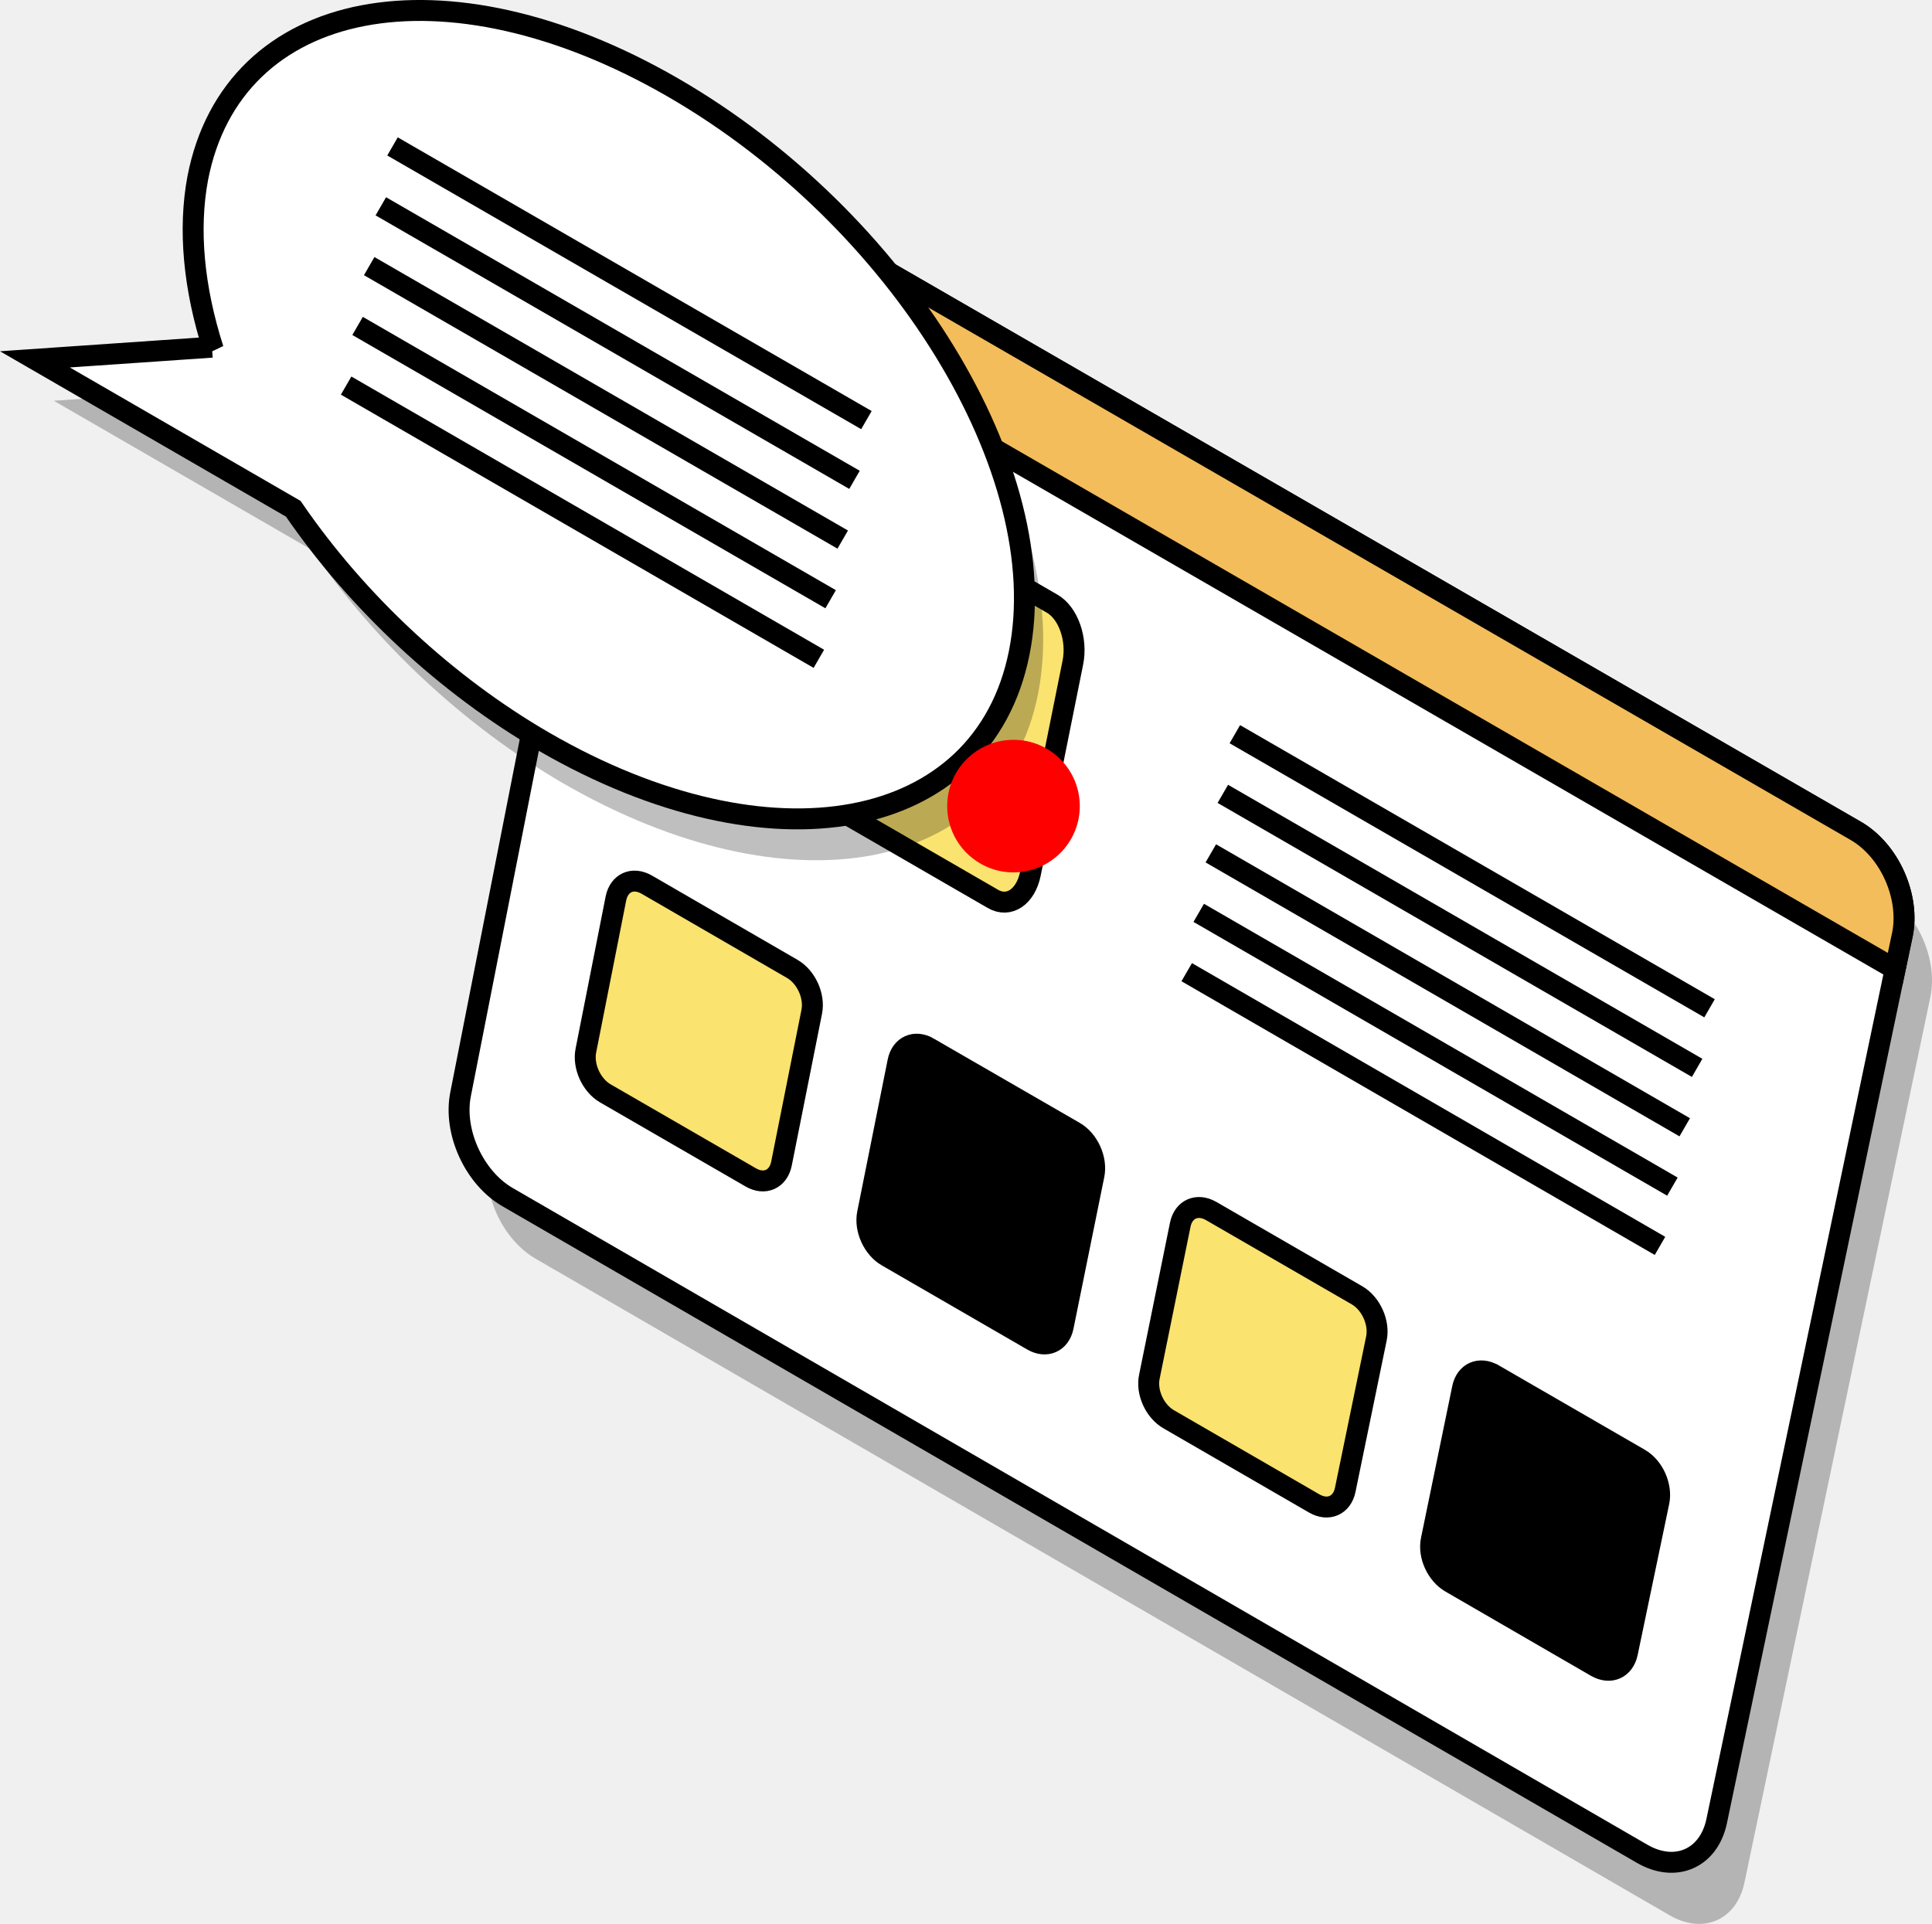
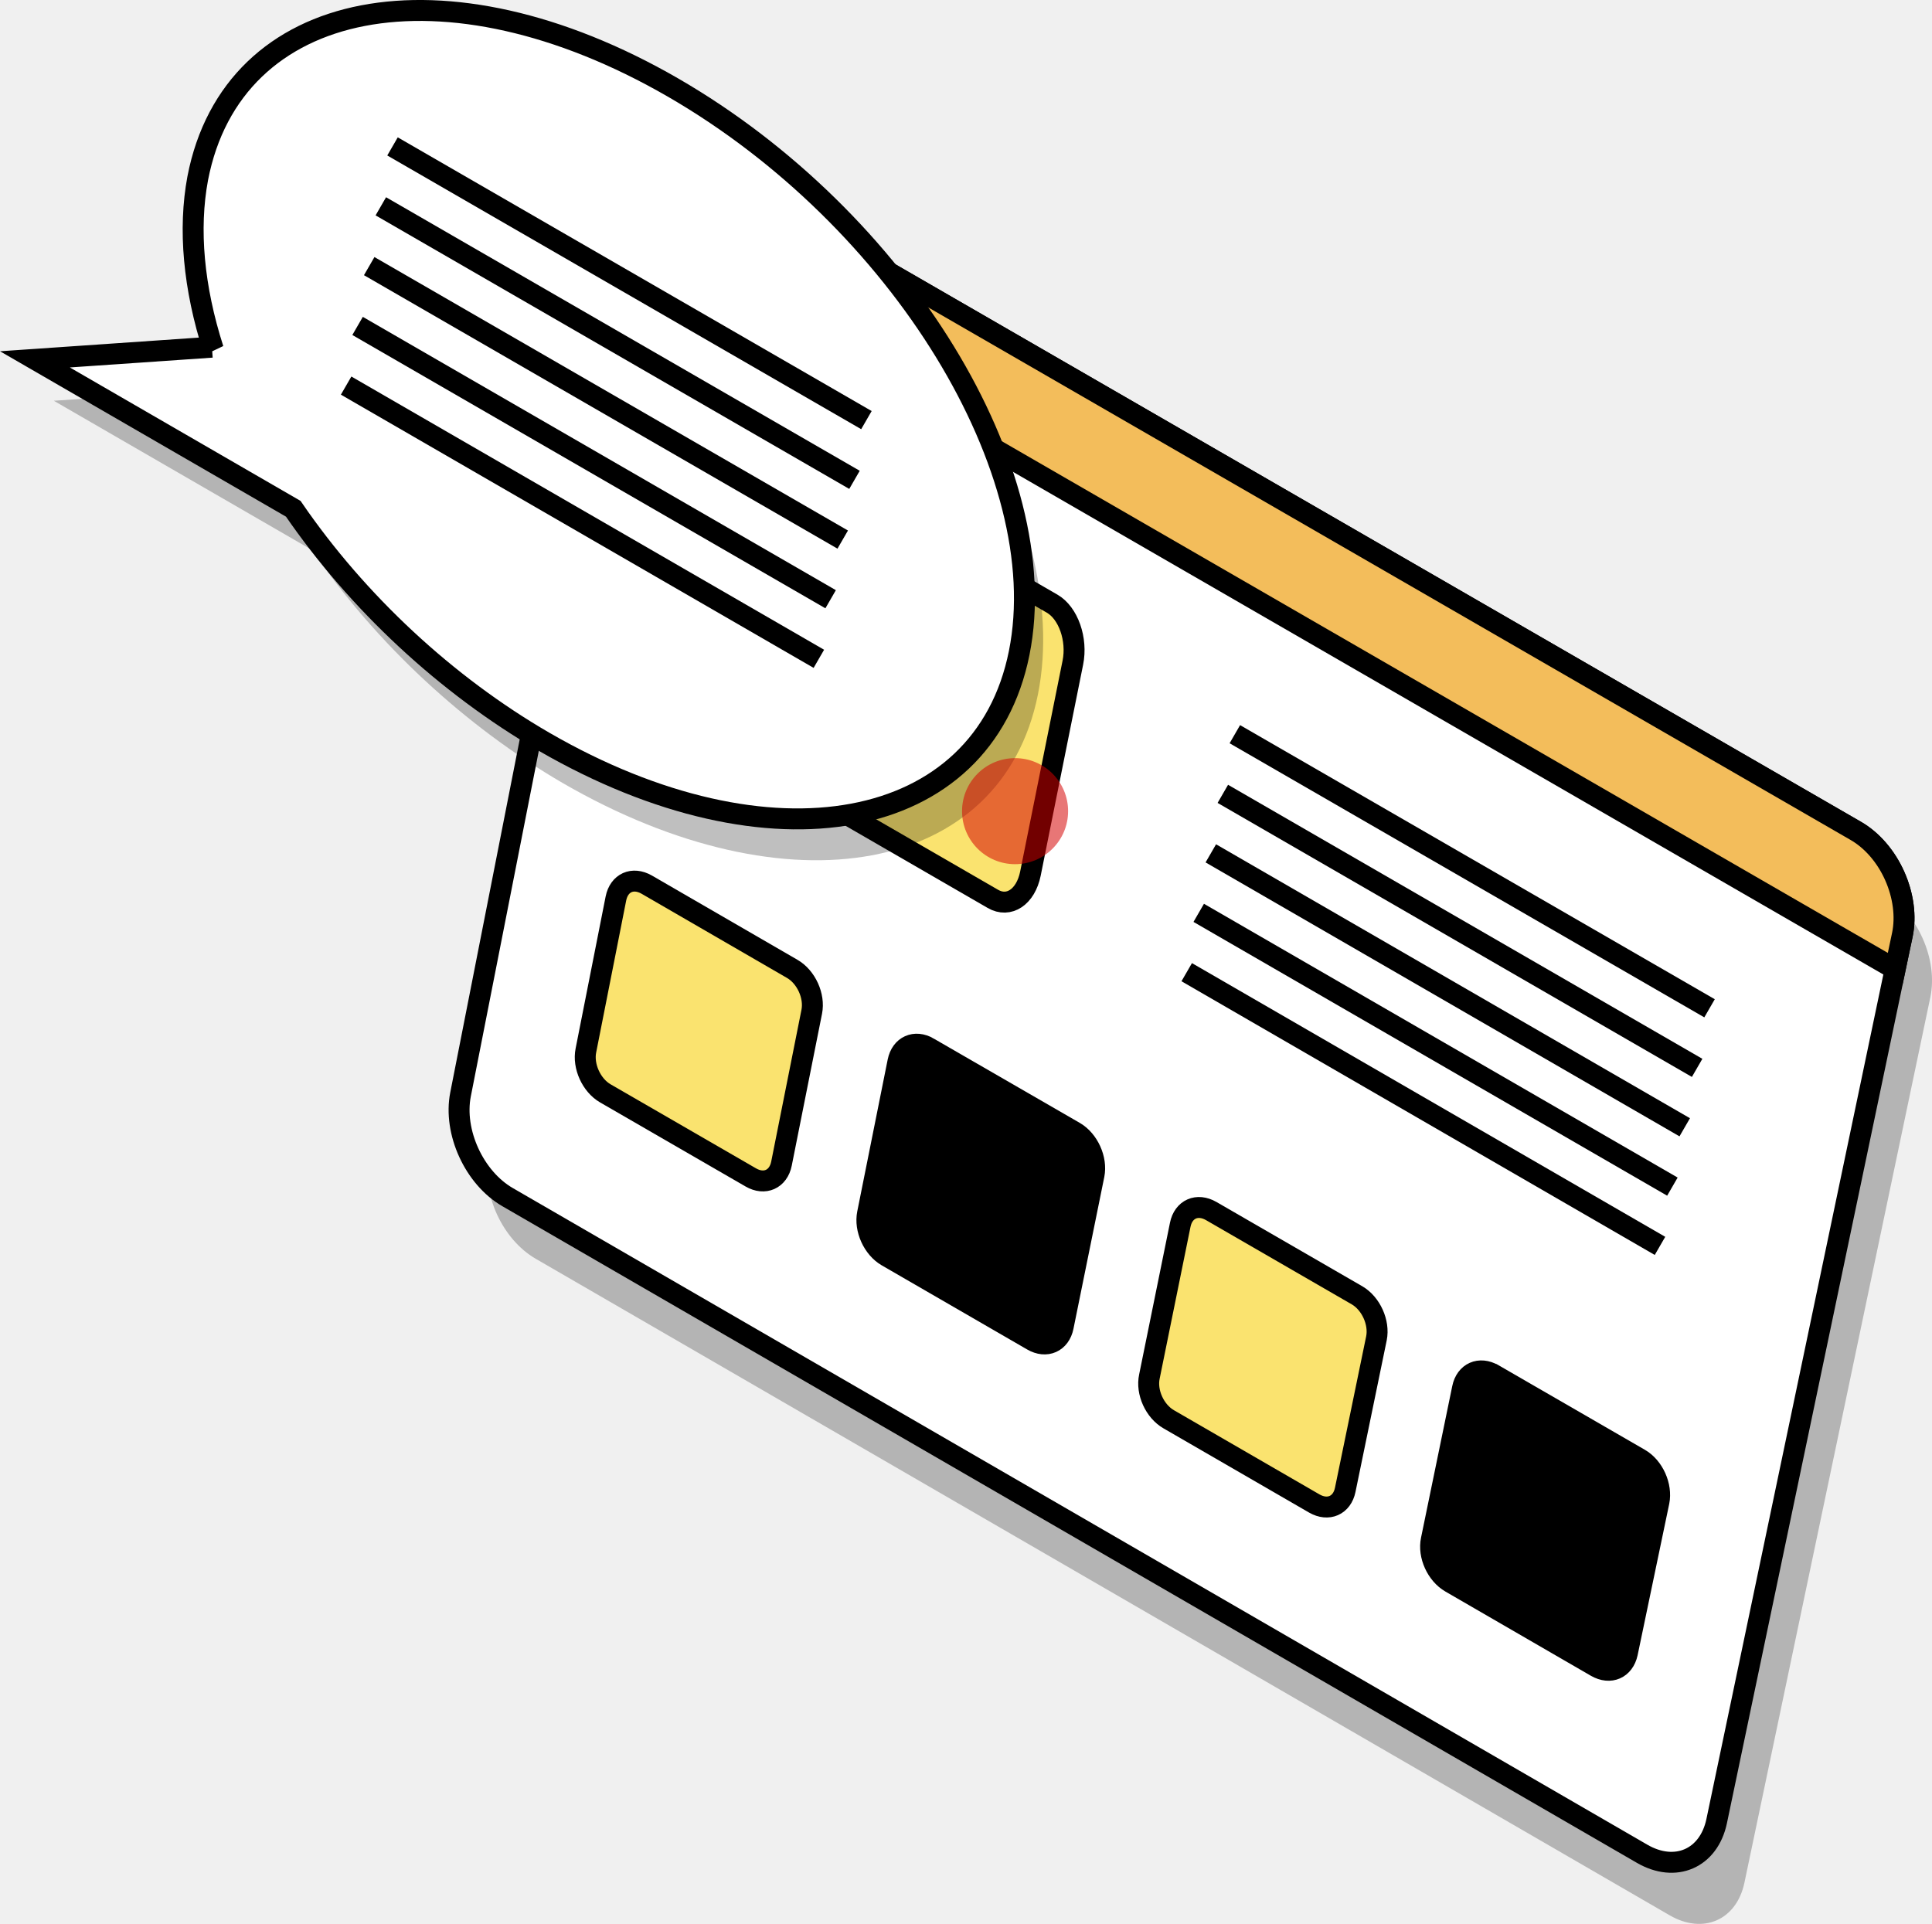
<svg xmlns="http://www.w3.org/2000/svg" width="24.448mm" height="24.349mm" viewBox="0 0 24.448 24.349" version="1.1" id="svg1">
  <defs id="defs1" />
  <path id="path1037" style="fill:#000000;fill-opacity:0.25;stroke:none;stroke-width:0.265;stroke-linecap:round;stroke-dasharray:none" d="m 9.347,2.937 14.491,8.368 c 0.425,0.246 0.689,0.836 0.589,1.316 l -2.353,11.208 c -0.1,0.472 -0.522,0.656 -0.944,0.412 L 6.779,15.931 C 6.357,15.687 6.09,15.105 6.185,14.631 L 8.403,3.366 C 8.498,2.884 8.92,2.691 9.347,2.937 Z" />
  <path id="path1038" style="fill:#ffffff;stroke:#000000;stroke-width:0.265;stroke-linecap:round;stroke-dasharray:none" d="m 8.988,2.145 14.493,8.369 c 0.427,0.246 0.692,0.836 0.592,1.317 l -2.35,11.218 c -0.1,0.473 -0.522,0.657 -0.944,0.412 L 6.423,15.151 C 6.001,14.907 5.734,14.325 5.828,13.85 L 8.046,2.575 C 8.141,2.092 8.563,1.9 8.988,2.145 Z" />
  <path id="path1039" style="fill:#f3bd5b;fill-opacity:1;stroke:#000000;stroke-width:0.265;stroke-linecap:round;stroke-dasharray:none" d="M 8.988,2.145 C 8.783,2.027 8.568,2.006 8.393,2.087 8.216,2.168 8.091,2.343 8.046,2.575 l -0.087,0.437 16.022,9.254 0.092,-0.435 c 0.048,-0.231 0.013,-0.499 -0.097,-0.746 -0.11,-0.247 -0.287,-0.452 -0.495,-0.571 z" />
  <path id="path1040" style="fill:#fae36f;fill-opacity:1;stroke:#000000;stroke-width:0.265;stroke-linecap:round;stroke-dasharray:none" d="m 9.39,5.373 3.924,2.267 c 0.205,0.118 0.322,0.452 0.262,0.747 l -0.537,2.671 c -0.06,0.294 -0.272,0.436 -0.475,0.318 L 8.651,9.114 C 8.446,8.997 8.328,8.664 8.386,8.37 L 8.915,5.694 C 8.975,5.398 9.188,5.255 9.39,5.373 Z" />
  <path id="path1041" style="fill:#fae36f;stroke:#000000;stroke-width:0.265;stroke-linecap:round;stroke-dasharray:none" d="m 8.184,11.196 1.841,1.066 c 0.177,0.102 0.287,0.344 0.247,0.543 L 9.889,14.727 C 9.849,14.926 9.675,15.003 9.5,14.901 L 7.659,13.837 C 7.484,13.735 7.374,13.494 7.414,13.295 l 0.38,-1.924 c 0.04,-0.199 0.212,-0.277 0.39,-0.175 z" />
  <path id="path1042" style="stroke:#000000;stroke-width:0.265;stroke-linecap:round;stroke-dasharray:none" d="m 11.753,13.261 1.846,1.066 c 0.175,0.102 0.285,0.344 0.245,0.543 l -0.39,1.921 c -0.04,0.198 -0.215,0.275 -0.39,0.173 l -1.841,-1.065 c -0.175,-0.102 -0.285,-0.343 -0.245,-0.542 l 0.385,-1.922 c 0.04,-0.199 0.215,-0.277 0.39,-0.175 z" />
  <path id="path1043" style="fill:#fae36f;stroke:#000000;stroke-width:0.265;stroke-linecap:round;stroke-dasharray:none" d="m 15.327,15.327 1.846,1.067 c 0.175,0.102 0.285,0.344 0.245,0.543 l -0.395,1.918 c -0.04,0.198 -0.215,0.275 -0.392,0.173 l -1.841,-1.065 C 14.612,17.861 14.502,17.619 14.545,17.421 l 0.39,-1.92 c 0.04,-0.199 0.215,-0.276 0.392,-0.174 z" />
  <path id="path1044" style="stroke:#000000;stroke-width:0.265;stroke-linecap:round;stroke-dasharray:none" d="m 18.9,17.395 1.848,1.068 c 0.177,0.102 0.285,0.344 0.245,0.543 l -0.4,1.916 c -0.043,0.198 -0.217,0.274 -0.395,0.172 l -1.841,-1.066 c -0.177,-0.102 -0.287,-0.343 -0.245,-0.541 l 0.395,-1.918 c 0.04,-0.199 0.217,-0.276 0.392,-0.174 z" />
  <path style="fill:none;stroke:#000000;stroke-width:0.265;stroke-linecap:butt;stroke-linejoin:miter;stroke-dasharray:none;stroke-opacity:1" d="m 15.626,9.292 6.007,3.469" id="path1045" />
  <path style="fill:none;stroke:#000000;stroke-width:0.265;stroke-linecap:butt;stroke-linejoin:miter;stroke-dasharray:none;stroke-opacity:1" d="m 15.474,10.047 6.002,3.468" id="path1046" />
  <path style="fill:none;stroke:#000000;stroke-width:0.265;stroke-linecap:butt;stroke-linejoin:miter;stroke-dasharray:none;stroke-opacity:1" d="m 15.322,10.8 5.997,3.467" id="path1047" />
  <path style="fill:none;stroke:#000000;stroke-width:0.265;stroke-linecap:butt;stroke-linejoin:miter;stroke-dasharray:none;stroke-opacity:1" d="m 15.169,11.553 5.994,3.465" id="path1048" />
  <path style="fill:none;stroke:#000000;stroke-width:0.265;stroke-linecap:butt;stroke-linejoin:miter;stroke-dasharray:none;stroke-opacity:1" d="m 15.017,12.304 5.989,3.464" id="path1049" />
  <path id="path1050" style="fill:#000000;fill-opacity:0.25;stroke:none;stroke-width:0.265;stroke-linecap:round;stroke-dasharray:none" d="M 8.753,1.635 C 5.876,-0.027 3.184,0.491 2.741,2.783 2.622,3.426 2.689,4.166 2.939,4.945 L 2.921,4.919 0.681,5.072 3.95,6.962 c 0.809,1.184 1.936,2.23 3.172,2.949 2.862,1.655 5.555,1.157 6.012,-1.121 C 13.593,6.504 11.633,3.297 8.753,1.635 Z" />
  <path id="path1051" style="fill:#ffffff;stroke:#000000;stroke-width:0.265;stroke-linecap:round;stroke-dasharray:none" d="M 8.513,1.106 C 5.634,-0.556 2.944,-0.037 2.502,2.257 2.382,2.9 2.449,3.64 2.699,4.42 l -0.017,-0.026 -2.24,0.154 3.269,1.891 c 0.812,1.185 1.936,2.231 3.174,2.949 2.862,1.655 5.555,1.156 6.012,-1.124 C 13.356,5.977 11.393,2.769 8.513,1.106 Z" />
  <path style="fill:none;stroke:#000000;stroke-width:0.265;stroke-linecap:butt;stroke-linejoin:miter;stroke-dasharray:none;stroke-opacity:1" d="m 4.967,1.853 5.997,3.464" id="path1052" />
  <path style="fill:none;stroke:#000000;stroke-width:0.265;stroke-linecap:butt;stroke-linejoin:miter;stroke-dasharray:none;stroke-opacity:1" d="m 4.819,2.611 5.994,3.462" id="path1053" />
  <path style="fill:none;stroke:#000000;stroke-width:0.265;stroke-linecap:butt;stroke-linejoin:miter;stroke-dasharray:none;stroke-opacity:1" d="m 4.672,3.368 5.992,3.461" id="path1054" />
  <path style="fill:none;stroke:#000000;stroke-width:0.265;stroke-linecap:butt;stroke-linejoin:miter;stroke-dasharray:none;stroke-opacity:1" d="M 4.525,4.125 10.511,7.584" id="path1055" />
  <path style="fill:none;stroke:#000000;stroke-width:0.265;stroke-linecap:butt;stroke-linejoin:miter;stroke-dasharray:none;stroke-opacity:1" d="m 4.38,4.88 5.982,3.458" id="path1056" />
-   <circle style="fill:#ff0000;stroke-width:0.529;stroke-linecap:round;stroke-miterlimit:4.1;stroke-dasharray:none" id="attach-point" cx="12.825" cy="10.202" r="0.839" />
+   <circle style="fill:#d40000;fill-opacity:0.539;stroke:none;stroke-width:0.397;stroke-linecap:round;stroke-linejoin:round;stroke-miterlimit:4.1" id="attach-point" cx="12.845" cy="10.266" r="0.671" />
</svg>
